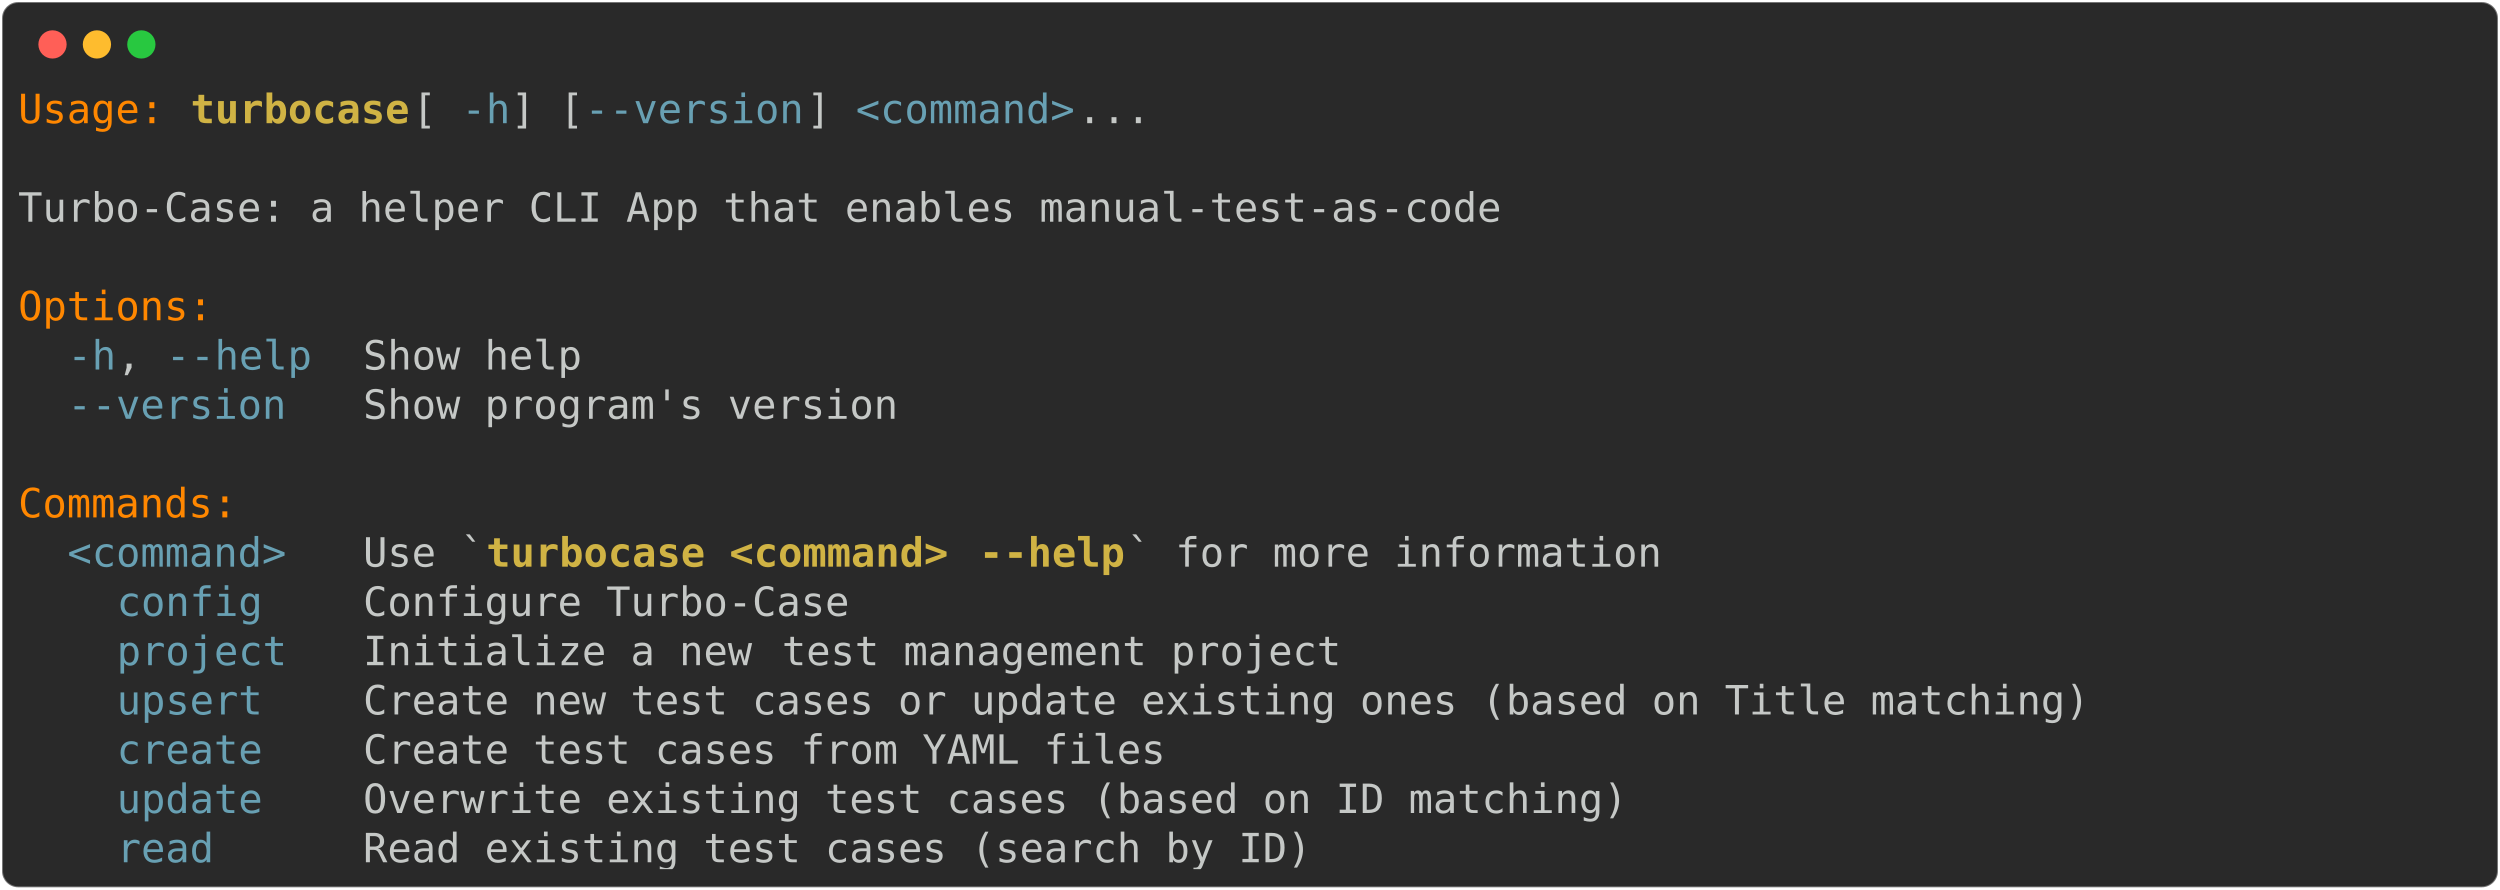
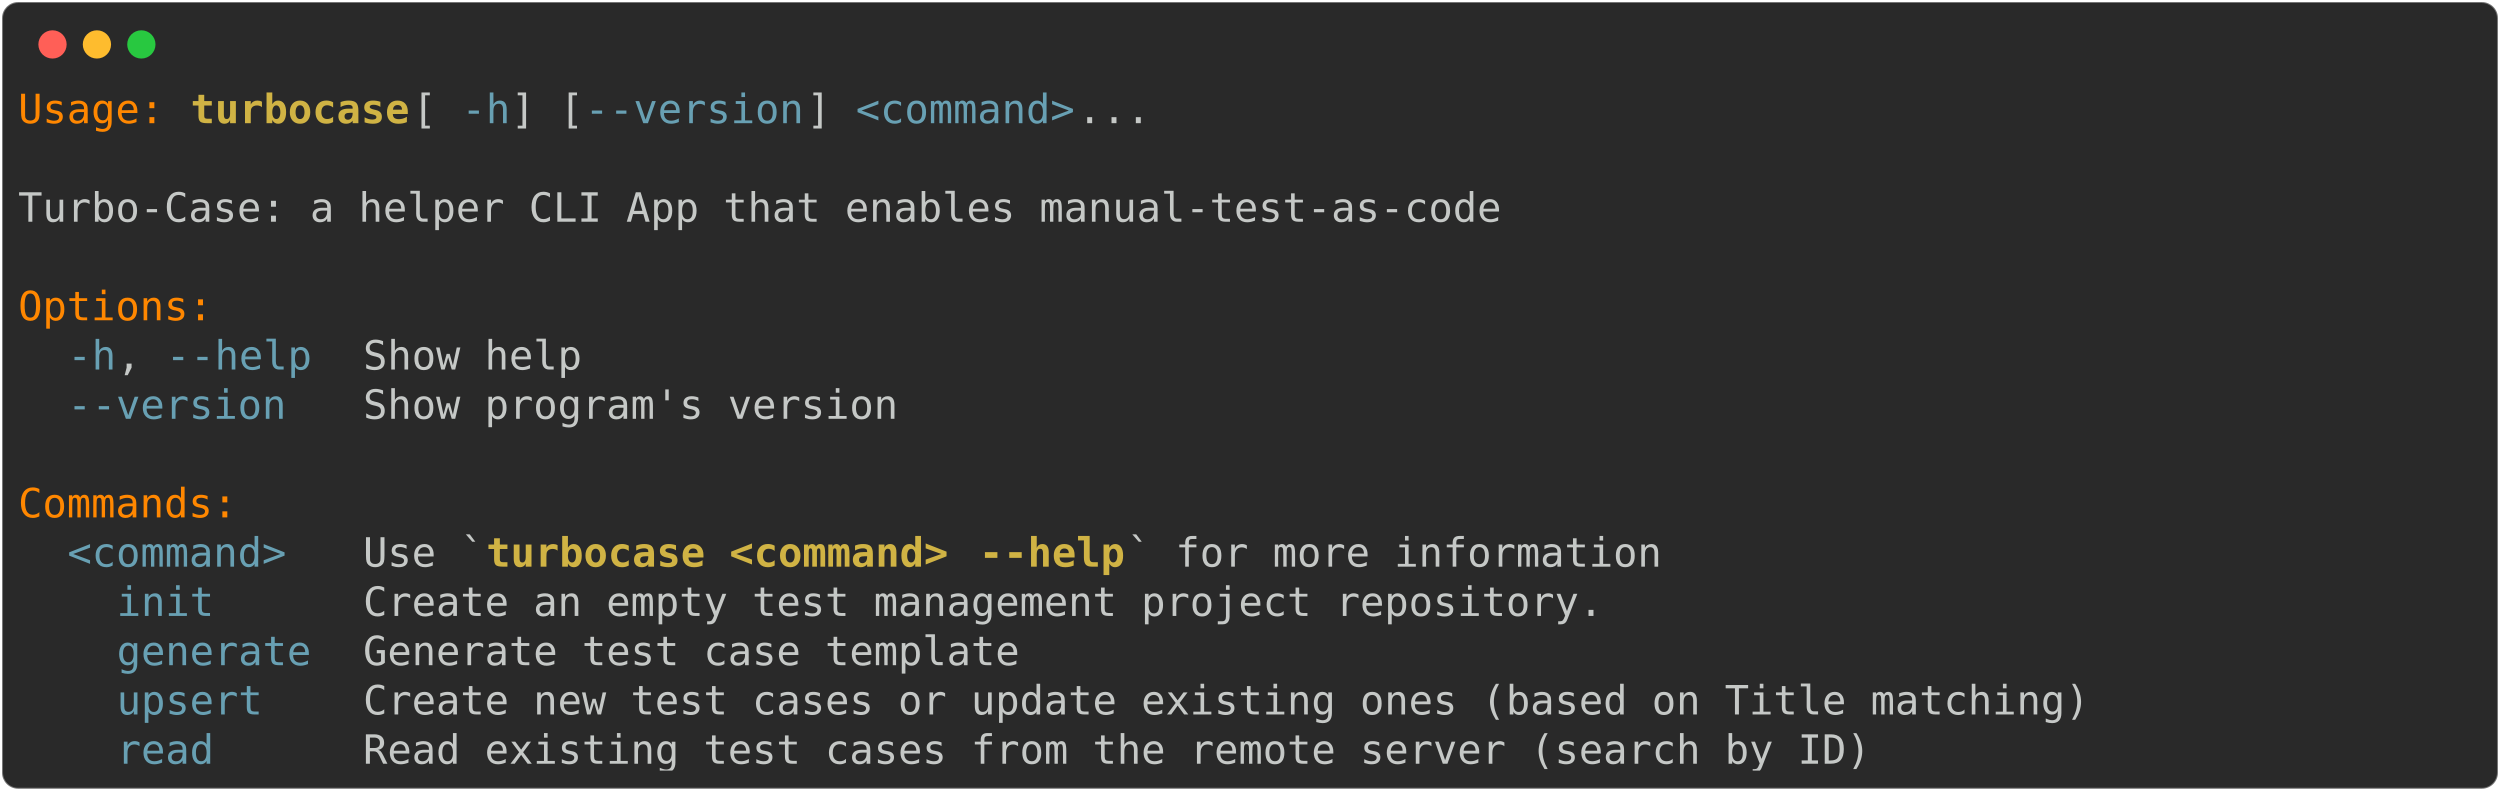
- <svg xmlns="http://www.w3.org/2000/svg" class="rich-terminal" viewBox="0 0 1238 440.4">
+ <svg xmlns="http://www.w3.org/2000/svg" class="rich-terminal" viewBox="0 0 1238 391.6">
  <style>

    @font-face {
        font-family: "Fira Code";
        src: local("FiraCode-Regular"),
                url("https://cdnjs.cloudflare.com/ajax/libs/firacode/6.2.0/woff2/FiraCode-Regular.woff2") format("woff2"),
                url("https://cdnjs.cloudflare.com/ajax/libs/firacode/6.2.0/woff/FiraCode-Regular.woff") format("woff");
        font-style: normal;
        font-weight: 400;
    }
    @font-face {
        font-family: "Fira Code";
        src: local("FiraCode-Bold"),
                url("https://cdnjs.cloudflare.com/ajax/libs/firacode/6.2.0/woff2/FiraCode-Bold.woff2") format("woff2"),
                url("https://cdnjs.cloudflare.com/ajax/libs/firacode/6.2.0/woff/FiraCode-Bold.woff") format("woff");
        font-style: bold;
        font-weight: 700;
    }

-     .terminal-4074850682-matrix {
+     .terminal-2898106802-matrix {
        font-family: Fira Code, monospace;
        font-size: 20px;
        line-height: 24.4px;
        font-variant-east-asian: full-width;
    }

-     .terminal-4074850682-title {
+     .terminal-2898106802-title {
        font-size: 18px;
        font-weight: bold;
        font-family: arial;
    }

-     .terminal-4074850682-r1 { fill: #ff8700 }
- .terminal-4074850682-r2 { fill: #c5c8c6 }
- .terminal-4074850682-r3 { fill: #d0b344;font-weight: bold }
- .terminal-4074850682-r4 { fill: #68a0b3 }
+     .terminal-2898106802-r1 { fill: #ff8700 }
+ .terminal-2898106802-r2 { fill: #c5c8c6 }
+ .terminal-2898106802-r3 { fill: #d0b344;font-weight: bold }
+ .terminal-2898106802-r4 { fill: #68a0b3 }
    </style>
  <defs>
-     <clipPath id="terminal-4074850682-clip-terminal">
-       <rect x="0" y="0" width="1219.0" height="389.4" />
+     <clipPath id="terminal-2898106802-clip-terminal">
+       <rect x="0" y="0" width="1219.0" height="340.6" />
    </clipPath>
-     <clipPath id="terminal-4074850682-line-0">
+     <clipPath id="terminal-2898106802-line-0">
      <rect x="0" y="1.5" width="1220" height="24.65" />
    </clipPath>
-     <clipPath id="terminal-4074850682-line-1">
+     <clipPath id="terminal-2898106802-line-1">
      <rect x="0" y="25.9" width="1220" height="24.65" />
    </clipPath>
-     <clipPath id="terminal-4074850682-line-2">
+     <clipPath id="terminal-2898106802-line-2">
      <rect x="0" y="50.3" width="1220" height="24.65" />
    </clipPath>
-     <clipPath id="terminal-4074850682-line-3">
+     <clipPath id="terminal-2898106802-line-3">
      <rect x="0" y="74.7" width="1220" height="24.65" />
    </clipPath>
-     <clipPath id="terminal-4074850682-line-4">
+     <clipPath id="terminal-2898106802-line-4">
      <rect x="0" y="99.1" width="1220" height="24.65" />
    </clipPath>
-     <clipPath id="terminal-4074850682-line-5">
+     <clipPath id="terminal-2898106802-line-5">
      <rect x="0" y="123.5" width="1220" height="24.65" />
    </clipPath>
-     <clipPath id="terminal-4074850682-line-6">
+     <clipPath id="terminal-2898106802-line-6">
      <rect x="0" y="147.9" width="1220" height="24.65" />
    </clipPath>
-     <clipPath id="terminal-4074850682-line-7">
+     <clipPath id="terminal-2898106802-line-7">
      <rect x="0" y="172.3" width="1220" height="24.65" />
    </clipPath>
-     <clipPath id="terminal-4074850682-line-8">
+     <clipPath id="terminal-2898106802-line-8">
      <rect x="0" y="196.7" width="1220" height="24.65" />
    </clipPath>
-     <clipPath id="terminal-4074850682-line-9">
+     <clipPath id="terminal-2898106802-line-9">
      <rect x="0" y="221.1" width="1220" height="24.65" />
    </clipPath>
-     <clipPath id="terminal-4074850682-line-10">
+     <clipPath id="terminal-2898106802-line-10">
      <rect x="0" y="245.5" width="1220" height="24.65" />
    </clipPath>
-     <clipPath id="terminal-4074850682-line-11">
+     <clipPath id="terminal-2898106802-line-11">
      <rect x="0" y="269.9" width="1220" height="24.65" />
    </clipPath>
-     <clipPath id="terminal-4074850682-line-12">
+     <clipPath id="terminal-2898106802-line-12">
      <rect x="0" y="294.3" width="1220" height="24.65" />
    </clipPath>
-     <clipPath id="terminal-4074850682-line-13">
-       <rect x="0" y="318.7" width="1220" height="24.65" />
-     </clipPath>
-     <clipPath id="terminal-4074850682-line-14">
-       <rect x="0" y="343.1" width="1220" height="24.65" />
-     </clipPath>
  </defs>
-   <rect fill="#292929" stroke="rgba(255,255,255,0.35)" stroke-width="1" x="1" y="1" width="1236" height="438.4" rx="8" />
+   <rect fill="#292929" stroke="rgba(255,255,255,0.35)" stroke-width="1" x="1" y="1" width="1236" height="389.6" rx="8" />
  <g transform="translate(26,22)">
    <circle cx="0" cy="0" r="7" fill="#ff5f57" />
    <circle cx="22" cy="0" r="7" fill="#febc2e" />
    <circle cx="44" cy="0" r="7" fill="#28c840" />
  </g>
-   <g transform="translate(9, 41)" clip-path="url(#terminal-4074850682-clip-terminal)">
-     <g class="terminal-4074850682-matrix">
-       <text class="terminal-4074850682-r1" x="0" y="20" textLength="73.2" clip-path="url(#terminal-4074850682-line-0)">Usage:</text>
-       <text class="terminal-4074850682-r3" x="85.4" y="20" textLength="109.8" clip-path="url(#terminal-4074850682-line-0)">turbocase</text>
-       <text class="terminal-4074850682-r2" x="195.2" y="20" textLength="24.4" clip-path="url(#terminal-4074850682-line-0)"> [</text>
-       <text class="terminal-4074850682-r4" x="219.6" y="20" textLength="24.4" clip-path="url(#terminal-4074850682-line-0)">-h</text>
-       <text class="terminal-4074850682-r2" x="244" y="20" textLength="36.6" clip-path="url(#terminal-4074850682-line-0)">] [</text>
-       <text class="terminal-4074850682-r4" x="280.6" y="20" textLength="109.8" clip-path="url(#terminal-4074850682-line-0)">--version</text>
-       <text class="terminal-4074850682-r2" x="390.4" y="20" textLength="24.4" clip-path="url(#terminal-4074850682-line-0)">] </text>
-       <text class="terminal-4074850682-r4" x="414.8" y="20" textLength="109.8" clip-path="url(#terminal-4074850682-line-0)">&lt;command&gt;</text>
-       <text class="terminal-4074850682-r2" x="524.6" y="20" textLength="48.8" clip-path="url(#terminal-4074850682-line-0)"> ...</text>
-       <text class="terminal-4074850682-r2" x="1220" y="20" textLength="12.2" clip-path="url(#terminal-4074850682-line-0)">
+   <g transform="translate(9, 41)" clip-path="url(#terminal-2898106802-clip-terminal)">
+     <g class="terminal-2898106802-matrix">
+       <text class="terminal-2898106802-r1" x="0" y="20" textLength="73.2" clip-path="url(#terminal-2898106802-line-0)">Usage:</text>
+       <text class="terminal-2898106802-r3" x="85.4" y="20" textLength="109.8" clip-path="url(#terminal-2898106802-line-0)">turbocase</text>
+       <text class="terminal-2898106802-r2" x="195.2" y="20" textLength="24.4" clip-path="url(#terminal-2898106802-line-0)"> [</text>
+       <text class="terminal-2898106802-r4" x="219.6" y="20" textLength="24.4" clip-path="url(#terminal-2898106802-line-0)">-h</text>
+       <text class="terminal-2898106802-r2" x="244" y="20" textLength="36.6" clip-path="url(#terminal-2898106802-line-0)">] [</text>
+       <text class="terminal-2898106802-r4" x="280.6" y="20" textLength="109.8" clip-path="url(#terminal-2898106802-line-0)">--version</text>
+       <text class="terminal-2898106802-r2" x="390.4" y="20" textLength="24.4" clip-path="url(#terminal-2898106802-line-0)">] </text>
+       <text class="terminal-2898106802-r4" x="414.8" y="20" textLength="109.8" clip-path="url(#terminal-2898106802-line-0)">&lt;command&gt;</text>
+       <text class="terminal-2898106802-r2" x="524.6" y="20" textLength="48.8" clip-path="url(#terminal-2898106802-line-0)"> ...</text>
+       <text class="terminal-2898106802-r2" x="1220" y="20" textLength="12.2" clip-path="url(#terminal-2898106802-line-0)">
</text>
-       <text class="terminal-4074850682-r2" x="1220" y="44.4" textLength="12.2" clip-path="url(#terminal-4074850682-line-1)">
+       <text class="terminal-2898106802-r2" x="1220" y="44.4" textLength="12.2" clip-path="url(#terminal-2898106802-line-1)">
</text>
-       <text class="terminal-4074850682-r2" x="0" y="68.8" textLength="744.2" clip-path="url(#terminal-4074850682-line-2)">Turbo-Case: a helper CLI App that enables manual-test-as-code</text>
-       <text class="terminal-4074850682-r2" x="1220" y="68.8" textLength="12.2" clip-path="url(#terminal-4074850682-line-2)">
+       <text class="terminal-2898106802-r2" x="0" y="68.8" textLength="744.2" clip-path="url(#terminal-2898106802-line-2)">Turbo-Case: a helper CLI App that enables manual-test-as-code</text>
+       <text class="terminal-2898106802-r2" x="1220" y="68.8" textLength="12.2" clip-path="url(#terminal-2898106802-line-2)">
</text>
-       <text class="terminal-4074850682-r2" x="1220" y="93.2" textLength="12.2" clip-path="url(#terminal-4074850682-line-3)">
+       <text class="terminal-2898106802-r2" x="1220" y="93.2" textLength="12.2" clip-path="url(#terminal-2898106802-line-3)">
</text>
-       <text class="terminal-4074850682-r1" x="0" y="117.6" textLength="97.6" clip-path="url(#terminal-4074850682-line-4)">Options:</text>
-       <text class="terminal-4074850682-r2" x="1220" y="117.6" textLength="12.2" clip-path="url(#terminal-4074850682-line-4)">
+       <text class="terminal-2898106802-r1" x="0" y="117.6" textLength="97.6" clip-path="url(#terminal-2898106802-line-4)">Options:</text>
+       <text class="terminal-2898106802-r2" x="1220" y="117.6" textLength="12.2" clip-path="url(#terminal-2898106802-line-4)">
</text>
-       <text class="terminal-4074850682-r4" x="24.4" y="142" textLength="24.4" clip-path="url(#terminal-4074850682-line-5)">-h</text>
-       <text class="terminal-4074850682-r2" x="48.8" y="142" textLength="24.4" clip-path="url(#terminal-4074850682-line-5)">, </text>
-       <text class="terminal-4074850682-r4" x="73.2" y="142" textLength="73.2" clip-path="url(#terminal-4074850682-line-5)">--help</text>
-       <text class="terminal-4074850682-r2" x="170.8" y="142" textLength="109.8" clip-path="url(#terminal-4074850682-line-5)">Show help</text>
-       <text class="terminal-4074850682-r2" x="1220" y="142" textLength="12.2" clip-path="url(#terminal-4074850682-line-5)">
+       <text class="terminal-2898106802-r4" x="24.4" y="142" textLength="24.4" clip-path="url(#terminal-2898106802-line-5)">-h</text>
+       <text class="terminal-2898106802-r2" x="48.8" y="142" textLength="24.4" clip-path="url(#terminal-2898106802-line-5)">, </text>
+       <text class="terminal-2898106802-r4" x="73.2" y="142" textLength="73.2" clip-path="url(#terminal-2898106802-line-5)">--help</text>
+       <text class="terminal-2898106802-r2" x="170.8" y="142" textLength="109.8" clip-path="url(#terminal-2898106802-line-5)">Show help</text>
+       <text class="terminal-2898106802-r2" x="1220" y="142" textLength="12.2" clip-path="url(#terminal-2898106802-line-5)">
</text>
-       <text class="terminal-4074850682-r4" x="24.4" y="166.4" textLength="109.8" clip-path="url(#terminal-4074850682-line-6)">--version</text>
-       <text class="terminal-4074850682-r2" x="170.8" y="166.4" textLength="268.4" clip-path="url(#terminal-4074850682-line-6)">Show program's version</text>
-       <text class="terminal-4074850682-r2" x="1220" y="166.4" textLength="12.2" clip-path="url(#terminal-4074850682-line-6)">
+       <text class="terminal-2898106802-r4" x="24.4" y="166.4" textLength="109.8" clip-path="url(#terminal-2898106802-line-6)">--version</text>
+       <text class="terminal-2898106802-r2" x="170.8" y="166.4" textLength="268.4" clip-path="url(#terminal-2898106802-line-6)">Show program's version</text>
+       <text class="terminal-2898106802-r2" x="1220" y="166.4" textLength="12.2" clip-path="url(#terminal-2898106802-line-6)">
</text>
-       <text class="terminal-4074850682-r2" x="1220" y="190.8" textLength="12.2" clip-path="url(#terminal-4074850682-line-7)">
+       <text class="terminal-2898106802-r2" x="1220" y="190.8" textLength="12.2" clip-path="url(#terminal-2898106802-line-7)">
</text>
-       <text class="terminal-4074850682-r1" x="0" y="215.2" textLength="109.8" clip-path="url(#terminal-4074850682-line-8)">Commands:</text>
-       <text class="terminal-4074850682-r2" x="1220" y="215.2" textLength="12.2" clip-path="url(#terminal-4074850682-line-8)">
+       <text class="terminal-2898106802-r1" x="0" y="215.2" textLength="109.8" clip-path="url(#terminal-2898106802-line-8)">Commands:</text>
+       <text class="terminal-2898106802-r2" x="1220" y="215.2" textLength="12.2" clip-path="url(#terminal-2898106802-line-8)">
</text>
-       <text class="terminal-4074850682-r4" x="24.4" y="239.6" textLength="109.8" clip-path="url(#terminal-4074850682-line-9)">&lt;command&gt;</text>
-       <text class="terminal-4074850682-r2" x="170.8" y="239.6" textLength="61" clip-path="url(#terminal-4074850682-line-9)">Use `</text>
-       <text class="terminal-4074850682-r3" x="231.8" y="239.6" textLength="244" clip-path="url(#terminal-4074850682-line-9)">turbocase &lt;command&gt; </text>
-       <text class="terminal-4074850682-r3" x="475.8" y="239.6" textLength="73.2" clip-path="url(#terminal-4074850682-line-9)">--help</text>
-       <text class="terminal-4074850682-r2" x="549" y="239.6" textLength="268.4" clip-path="url(#terminal-4074850682-line-9)">` for more information</text>
-       <text class="terminal-4074850682-r2" x="1220" y="239.6" textLength="12.2" clip-path="url(#terminal-4074850682-line-9)">
+       <text class="terminal-2898106802-r4" x="24.4" y="239.6" textLength="109.8" clip-path="url(#terminal-2898106802-line-9)">&lt;command&gt;</text>
+       <text class="terminal-2898106802-r2" x="170.8" y="239.6" textLength="61" clip-path="url(#terminal-2898106802-line-9)">Use `</text>
+       <text class="terminal-2898106802-r3" x="231.8" y="239.6" textLength="244" clip-path="url(#terminal-2898106802-line-9)">turbocase &lt;command&gt; </text>
+       <text class="terminal-2898106802-r3" x="475.8" y="239.6" textLength="73.2" clip-path="url(#terminal-2898106802-line-9)">--help</text>
+       <text class="terminal-2898106802-r2" x="549" y="239.6" textLength="268.4" clip-path="url(#terminal-2898106802-line-9)">` for more information</text>
+       <text class="terminal-2898106802-r2" x="1220" y="239.6" textLength="12.2" clip-path="url(#terminal-2898106802-line-9)">
</text>
-       <text class="terminal-4074850682-r4" x="48.8" y="264" textLength="73.2" clip-path="url(#terminal-4074850682-line-10)">config</text>
-       <text class="terminal-4074850682-r2" x="170.8" y="264" textLength="244" clip-path="url(#terminal-4074850682-line-10)">Configure Turbo-Case</text>
-       <text class="terminal-4074850682-r2" x="1220" y="264" textLength="12.2" clip-path="url(#terminal-4074850682-line-10)">
+       <text class="terminal-2898106802-r4" x="48.8" y="264" textLength="48.8" clip-path="url(#terminal-2898106802-line-10)">init</text>
+       <text class="terminal-2898106802-r2" x="170.8" y="264" textLength="622.2" clip-path="url(#terminal-2898106802-line-10)">Create an empty test management project repository.</text>
+       <text class="terminal-2898106802-r2" x="1220" y="264" textLength="12.2" clip-path="url(#terminal-2898106802-line-10)">
</text>
-       <text class="terminal-4074850682-r4" x="48.8" y="288.4" textLength="85.4" clip-path="url(#terminal-4074850682-line-11)">project</text>
-       <text class="terminal-4074850682-r2" x="170.8" y="288.4" textLength="195.2" clip-path="url(#terminal-4074850682-line-11)">Initialize a new</text>
-       <text class="terminal-4074850682-r2" x="378.2" y="288.4" textLength="280.6" clip-path="url(#terminal-4074850682-line-11)">test management project</text>
-       <text class="terminal-4074850682-r2" x="1220" y="288.4" textLength="12.2" clip-path="url(#terminal-4074850682-line-11)">
+       <text class="terminal-2898106802-r4" x="48.8" y="288.4" textLength="97.6" clip-path="url(#terminal-2898106802-line-11)">generate</text>
+       <text class="terminal-2898106802-r2" x="170.8" y="288.4" textLength="329.4" clip-path="url(#terminal-2898106802-line-11)">Generate test case template</text>
+       <text class="terminal-2898106802-r2" x="1220" y="288.4" textLength="12.2" clip-path="url(#terminal-2898106802-line-11)">
</text>
-       <text class="terminal-4074850682-r4" x="48.8" y="312.8" textLength="73.2" clip-path="url(#terminal-4074850682-line-12)">upsert</text>
-       <text class="terminal-4074850682-r2" x="170.8" y="312.8" textLength="866.2" clip-path="url(#terminal-4074850682-line-12)">Create new test cases or update existing ones (based on Title matching)</text>
-       <text class="terminal-4074850682-r2" x="1220" y="312.8" textLength="12.2" clip-path="url(#terminal-4074850682-line-12)">
+       <text class="terminal-2898106802-r4" x="48.8" y="312.8" textLength="73.2" clip-path="url(#terminal-2898106802-line-12)">upsert</text>
+       <text class="terminal-2898106802-r2" x="170.8" y="312.8" textLength="866.2" clip-path="url(#terminal-2898106802-line-12)">Create new test cases or update existing ones (based on Title matching)</text>
+       <text class="terminal-2898106802-r2" x="1220" y="312.8" textLength="12.2" clip-path="url(#terminal-2898106802-line-12)">
</text>
-       <text class="terminal-4074850682-r4" x="48.8" y="337.2" textLength="73.2" clip-path="url(#terminal-4074850682-line-13)">create</text>
-       <text class="terminal-4074850682-r2" x="170.8" y="337.2" textLength="402.6" clip-path="url(#terminal-4074850682-line-13)">Create test cases from YAML files</text>
-       <text class="terminal-4074850682-r2" x="1220" y="337.2" textLength="12.2" clip-path="url(#terminal-4074850682-line-13)">
- </text>
-       <text class="terminal-4074850682-r4" x="48.8" y="361.6" textLength="73.2" clip-path="url(#terminal-4074850682-line-14)">update</text>
-       <text class="terminal-4074850682-r2" x="170.8" y="361.6" textLength="634.4" clip-path="url(#terminal-4074850682-line-14)">Overwrite existing test cases (based on ID matching)</text>
-       <text class="terminal-4074850682-r2" x="1220" y="361.6" textLength="12.2" clip-path="url(#terminal-4074850682-line-14)">
- </text>
-       <text class="terminal-4074850682-r4" x="48.8" y="386" textLength="48.8" clip-path="url(#terminal-4074850682-line-15)">read</text>
-       <text class="terminal-4074850682-r2" x="170.8" y="386" textLength="475.8" clip-path="url(#terminal-4074850682-line-15)">Read existing test cases (search by ID)</text>
-       <text class="terminal-4074850682-r2" x="1220" y="386" textLength="12.2" clip-path="url(#terminal-4074850682-line-15)">
+       <text class="terminal-2898106802-r4" x="48.8" y="337.2" textLength="48.8" clip-path="url(#terminal-2898106802-line-13)">read</text>
+       <text class="terminal-2898106802-r2" x="170.8" y="337.2" textLength="756.4" clip-path="url(#terminal-2898106802-line-13)">Read existing test cases from the remote server (search by ID)</text>
+       <text class="terminal-2898106802-r2" x="1220" y="337.2" textLength="12.2" clip-path="url(#terminal-2898106802-line-13)">
</text>
    </g>
  </g>
</svg>
